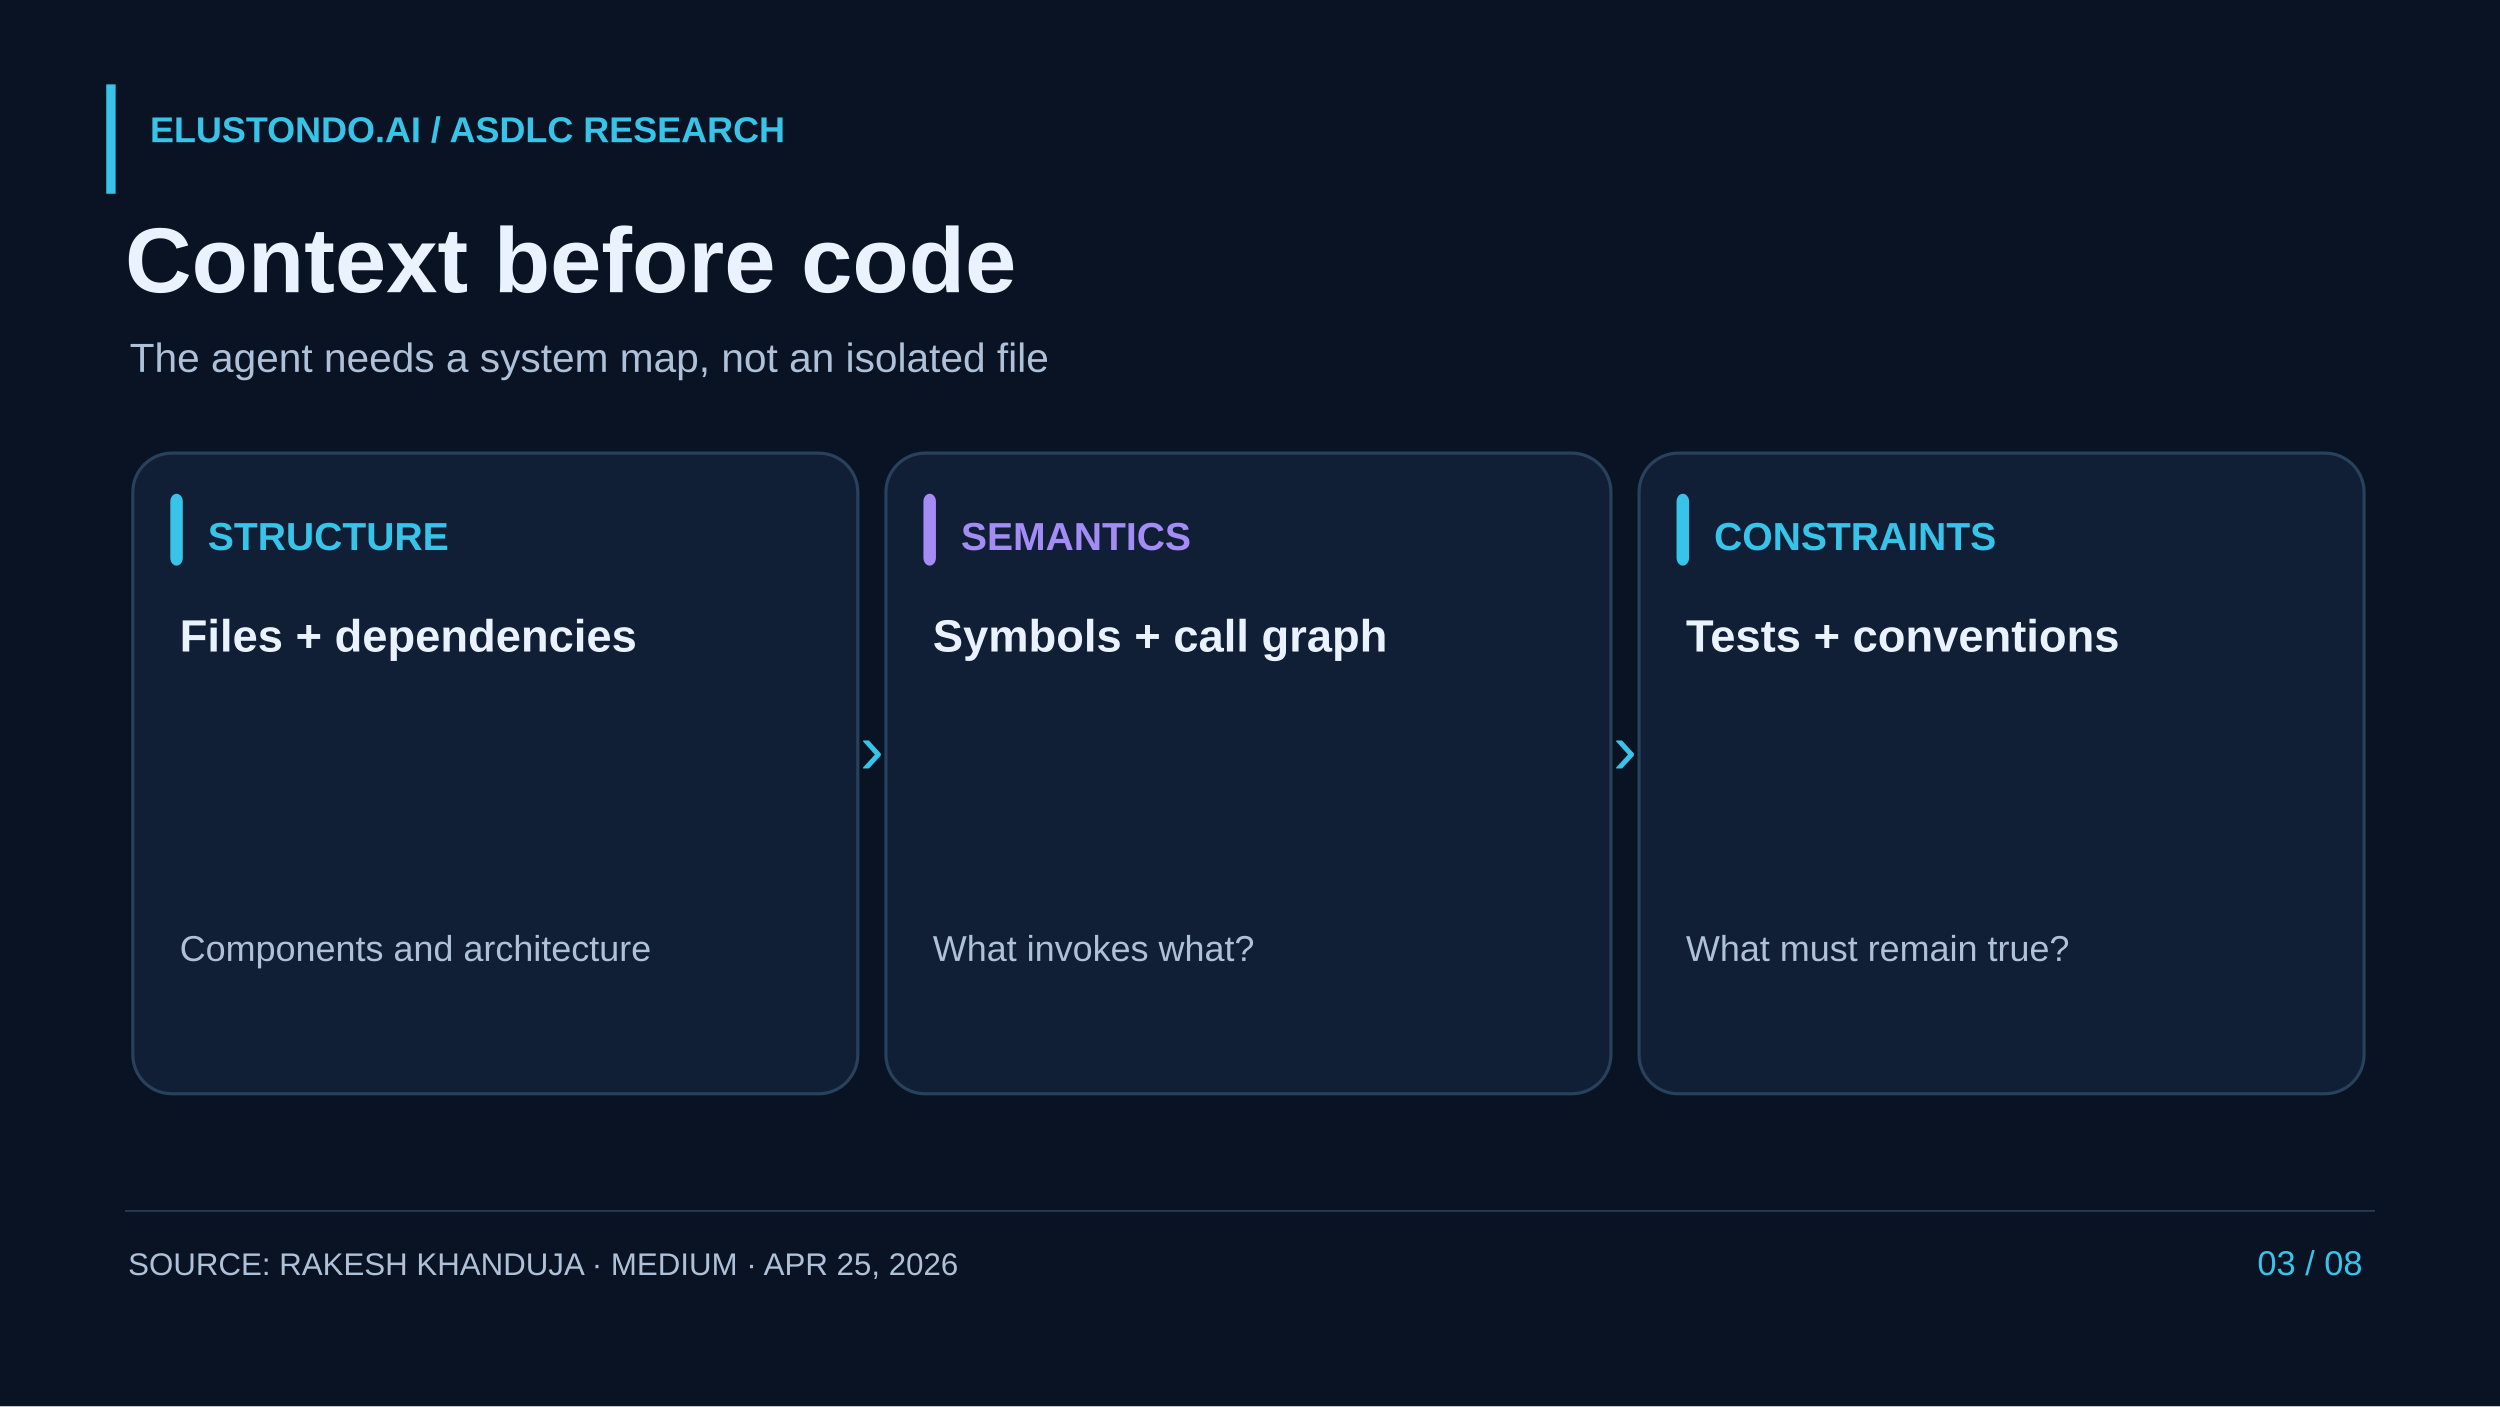
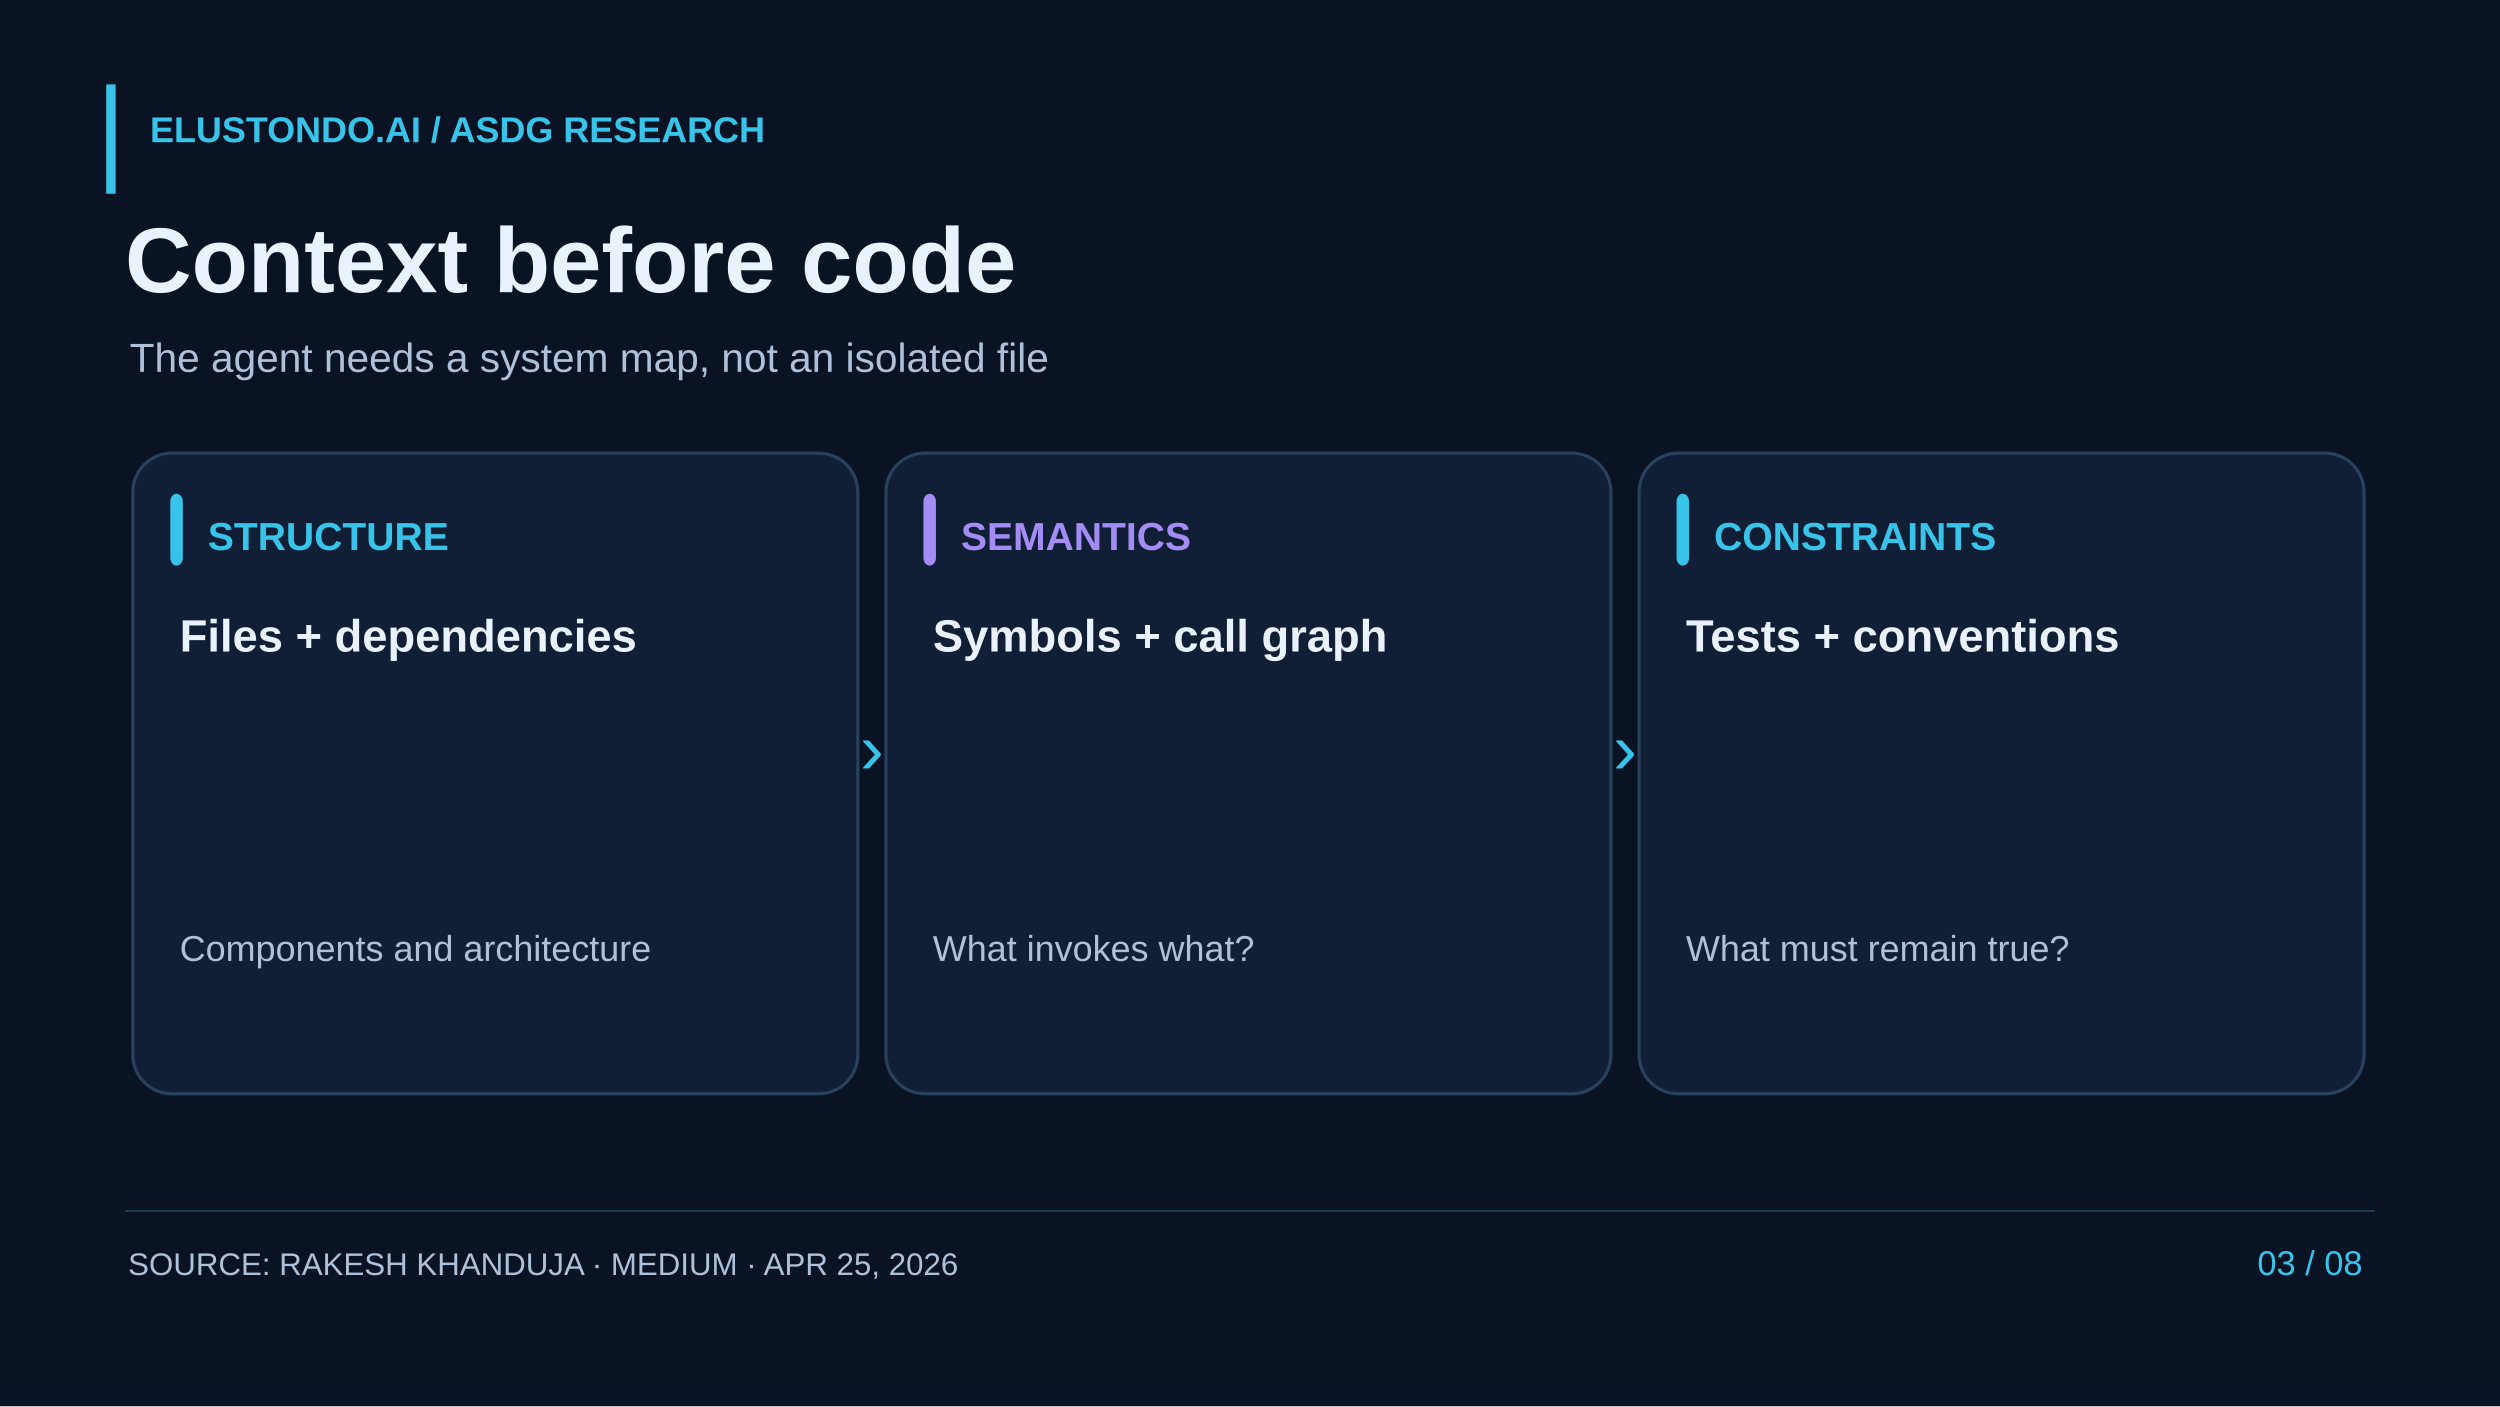
<svg xmlns="http://www.w3.org/2000/svg" width="1600" height="900" viewBox="0 0 1600 900">
  <rect width="1600" height="900" fill="#091323" />
  <rect x="68" y="54" width="6" height="70" fill="#38C3E8" />
-   <text x="96" y="91" font-family="Arial,Helvetica,sans-serif" font-size="23" font-weight="bold" fill="#38C3E8" text-anchor="start">ELUSTONDO.AI  /  ASDLC RESEARCH</text>
+   <text x="96" y="91" font-family="Arial,Helvetica,sans-serif" font-size="23" font-weight="bold" fill="#38C3E8" text-anchor="start">ELUSTONDO.AI  /  ASDG RESEARCH</text>
  <text x="80" y="187" font-family="Arial,Helvetica,sans-serif" font-size="59" font-weight="bold" fill="#EAF2FF" text-anchor="start">Context before code</text>
  <text x="83" y="238" font-family="Arial,Helvetica,sans-serif" font-size="26" font-weight="normal" fill="#AFC1D8" text-anchor="start">The agent needs a system map, not an isolated file</text>
  <rect x="85" y="290" rx="25" width="464" height="410" fill="#101F36" stroke="#28425D" stroke-width="2" />
  <rect x="109" y="316" rx="5" width="8" height="46" fill="#38C3E8" />
  <text x="133" y="352" font-family="Arial,Helvetica,sans-serif" font-size="25" font-weight="bold" fill="#38C3E8" text-anchor="start">STRUCTURE</text>
  <text x="115" y="417" font-family="Arial,Helvetica,sans-serif" font-size="29" font-weight="bold" fill="#EAF2FF" text-anchor="start">Files + dependencies</text>
  <text x="115" y="615" font-family="Arial,Helvetica,sans-serif" font-size="23" font-weight="normal" fill="#AFC1D8" text-anchor="start">Components and architecture</text>
  <text x="558.0" y="495.0" font-family="Arial,Helvetica,sans-serif" font-size="46" font-weight="normal" fill="#38C3E8" text-anchor="middle">›</text>
  <rect x="567" y="290" rx="25" width="464" height="410" fill="#101F36" stroke="#28425D" stroke-width="2" />
  <rect x="591" y="316" rx="5" width="8" height="46" fill="#A48CF5" />
  <text x="615" y="352" font-family="Arial,Helvetica,sans-serif" font-size="25" font-weight="bold" fill="#A48CF5" text-anchor="start">SEMANTICS</text>
  <text x="597" y="417" font-family="Arial,Helvetica,sans-serif" font-size="29" font-weight="bold" fill="#EAF2FF" text-anchor="start">Symbols + call graph</text>
  <text x="597" y="615" font-family="Arial,Helvetica,sans-serif" font-size="23" font-weight="normal" fill="#AFC1D8" text-anchor="start">What invokes what?</text>
  <text x="1040.0" y="495.0" font-family="Arial,Helvetica,sans-serif" font-size="46" font-weight="normal" fill="#38C3E8" text-anchor="middle">›</text>
  <rect x="1049" y="290" rx="25" width="464" height="410" fill="#101F36" stroke="#28425D" stroke-width="2" />
  <rect x="1073" y="316" rx="5" width="8" height="46" fill="#38C3E8" />
  <text x="1097" y="352" font-family="Arial,Helvetica,sans-serif" font-size="25" font-weight="bold" fill="#38C3E8" text-anchor="start">CONSTRAINTS</text>
  <text x="1079" y="417" font-family="Arial,Helvetica,sans-serif" font-size="29" font-weight="bold" fill="#EAF2FF" text-anchor="start">Tests + conventions</text>
  <text x="1079" y="615" font-family="Arial,Helvetica,sans-serif" font-size="23" font-weight="normal" fill="#AFC1D8" text-anchor="start">What must remain true?</text>
  <line x1="80" y1="775" x2="1520" y2="775" stroke="#28425D" />
  <text x="82" y="816" font-family="Arial,Helvetica,sans-serif" font-size="20" font-weight="normal" fill="#AFC1D8" text-anchor="start">SOURCE: RAKESH KHANDUJA · MEDIUM · APR 25, 2026</text>
  <text x="1512" y="816" font-family="Arial,Helvetica,sans-serif" font-size="22" font-weight="normal" fill="#38C3E8" text-anchor="end">03 / 08</text>
</svg>
